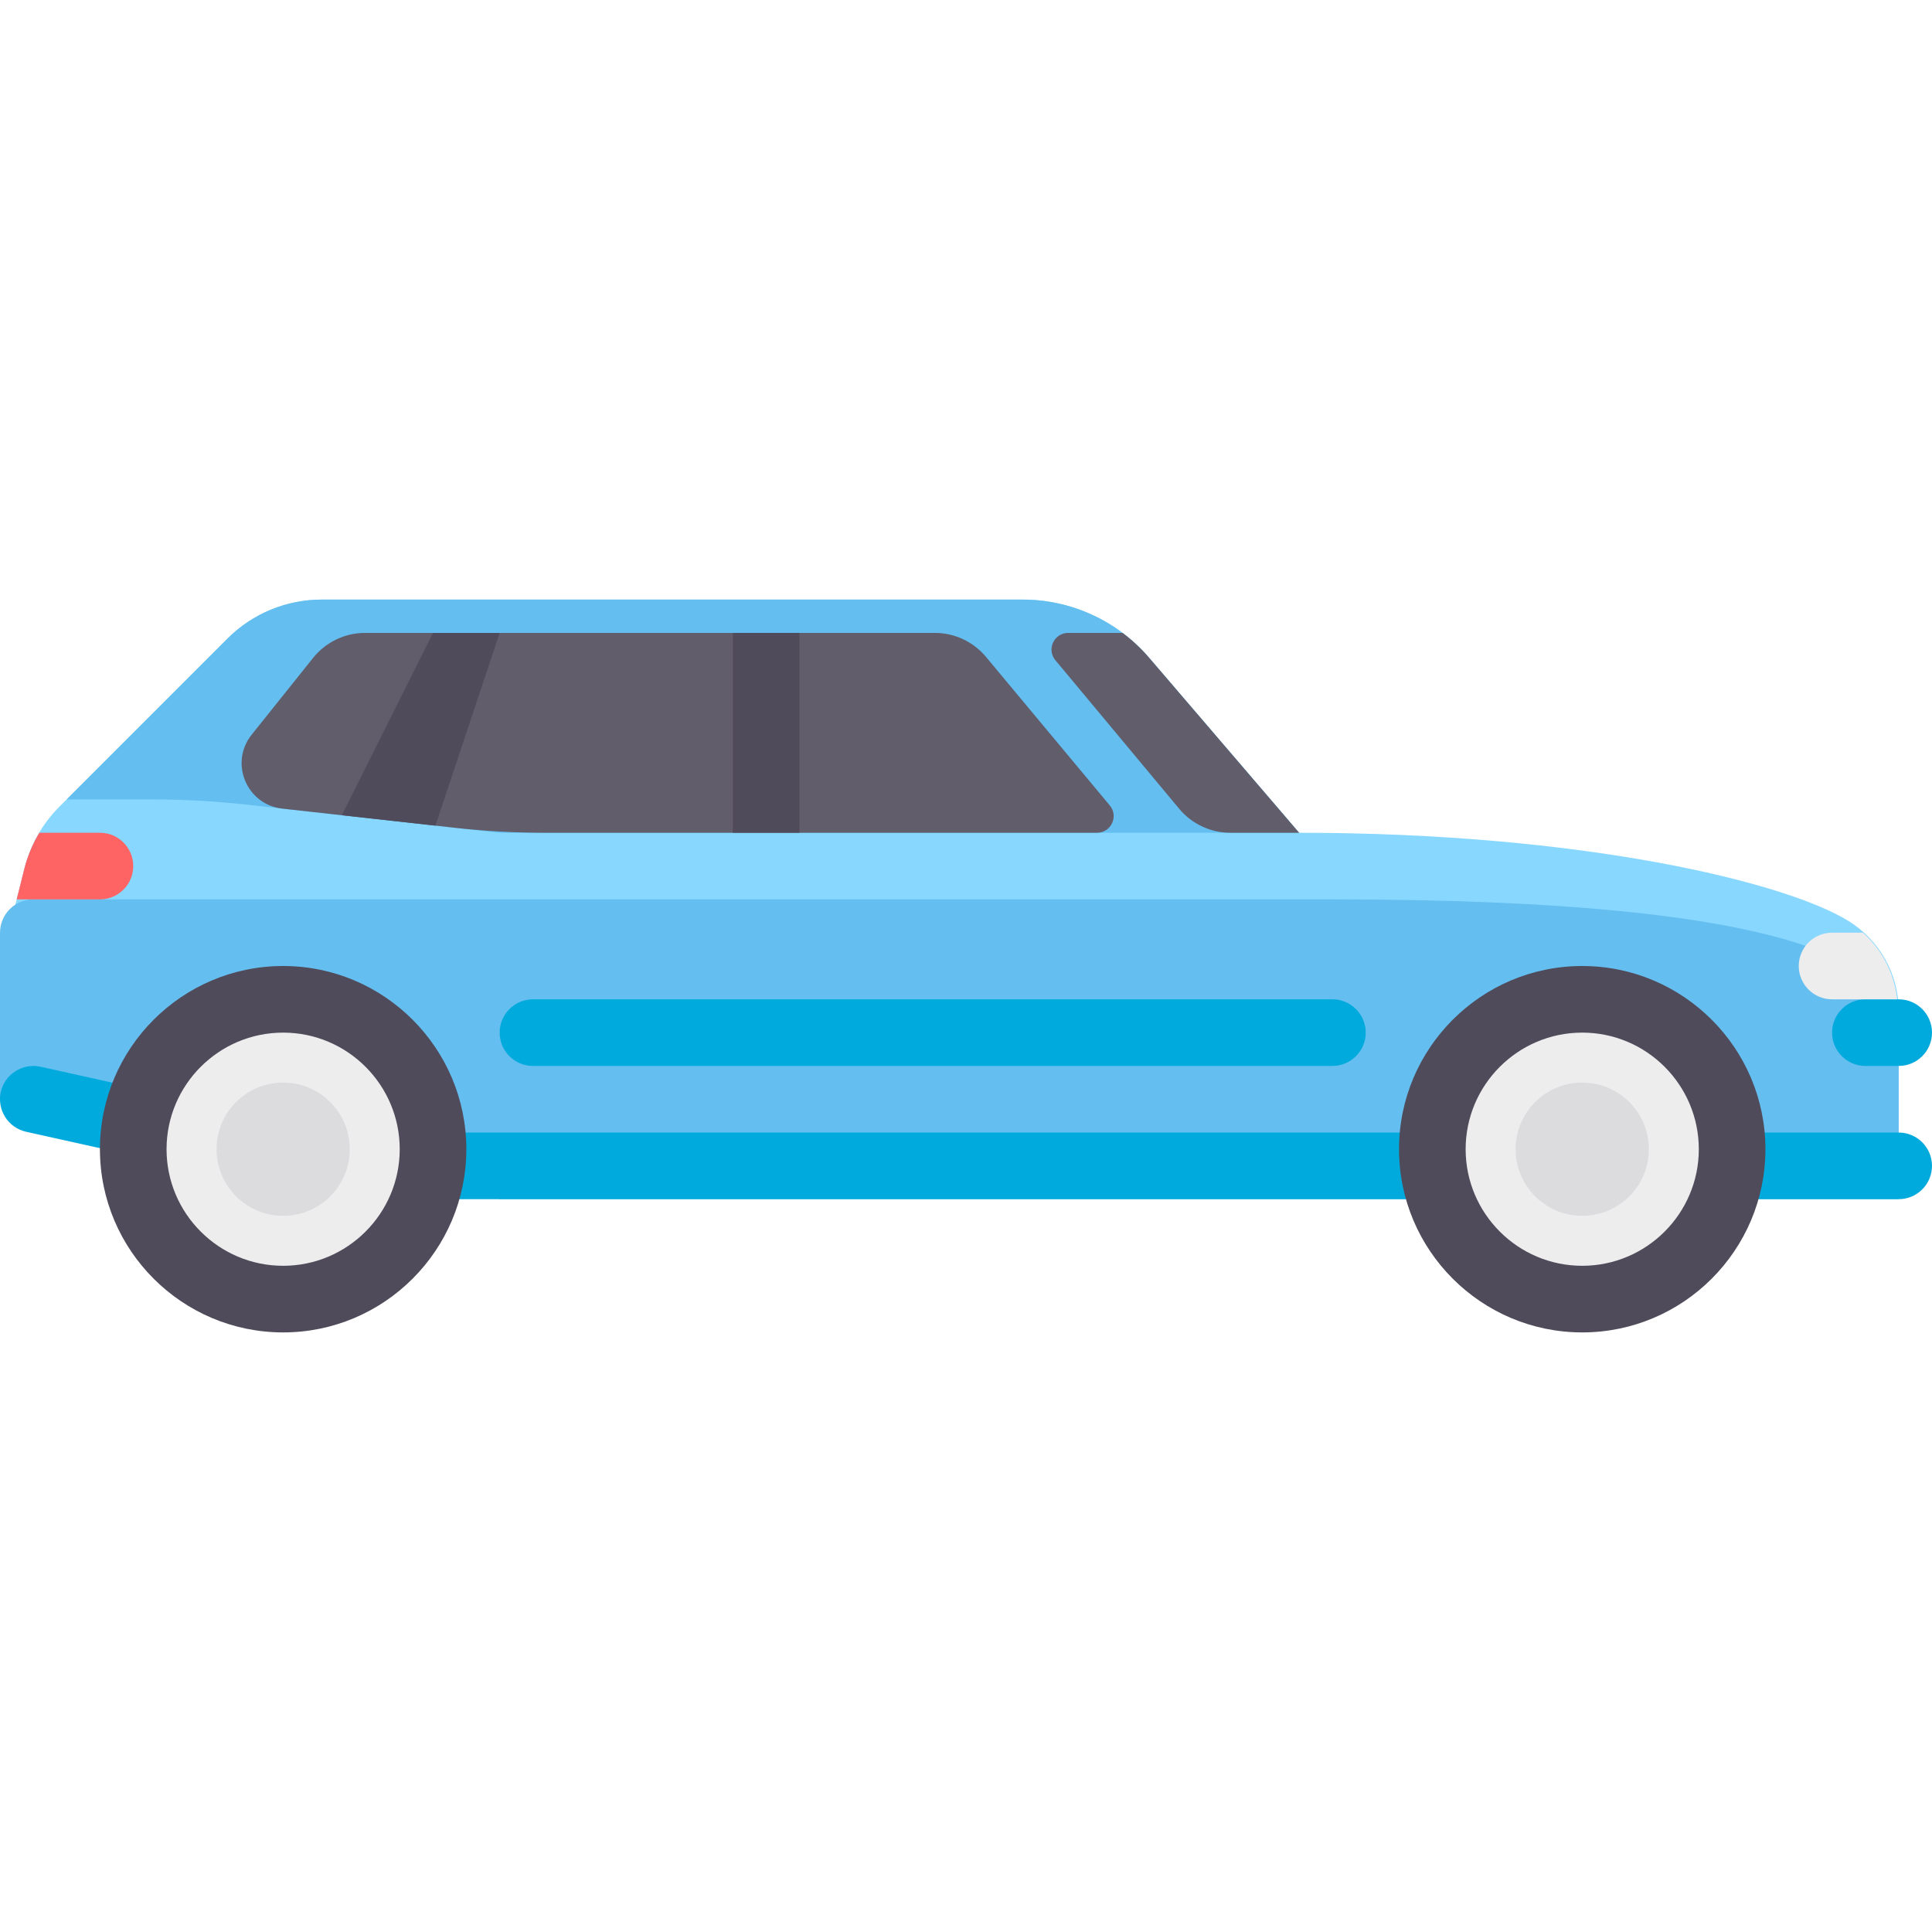
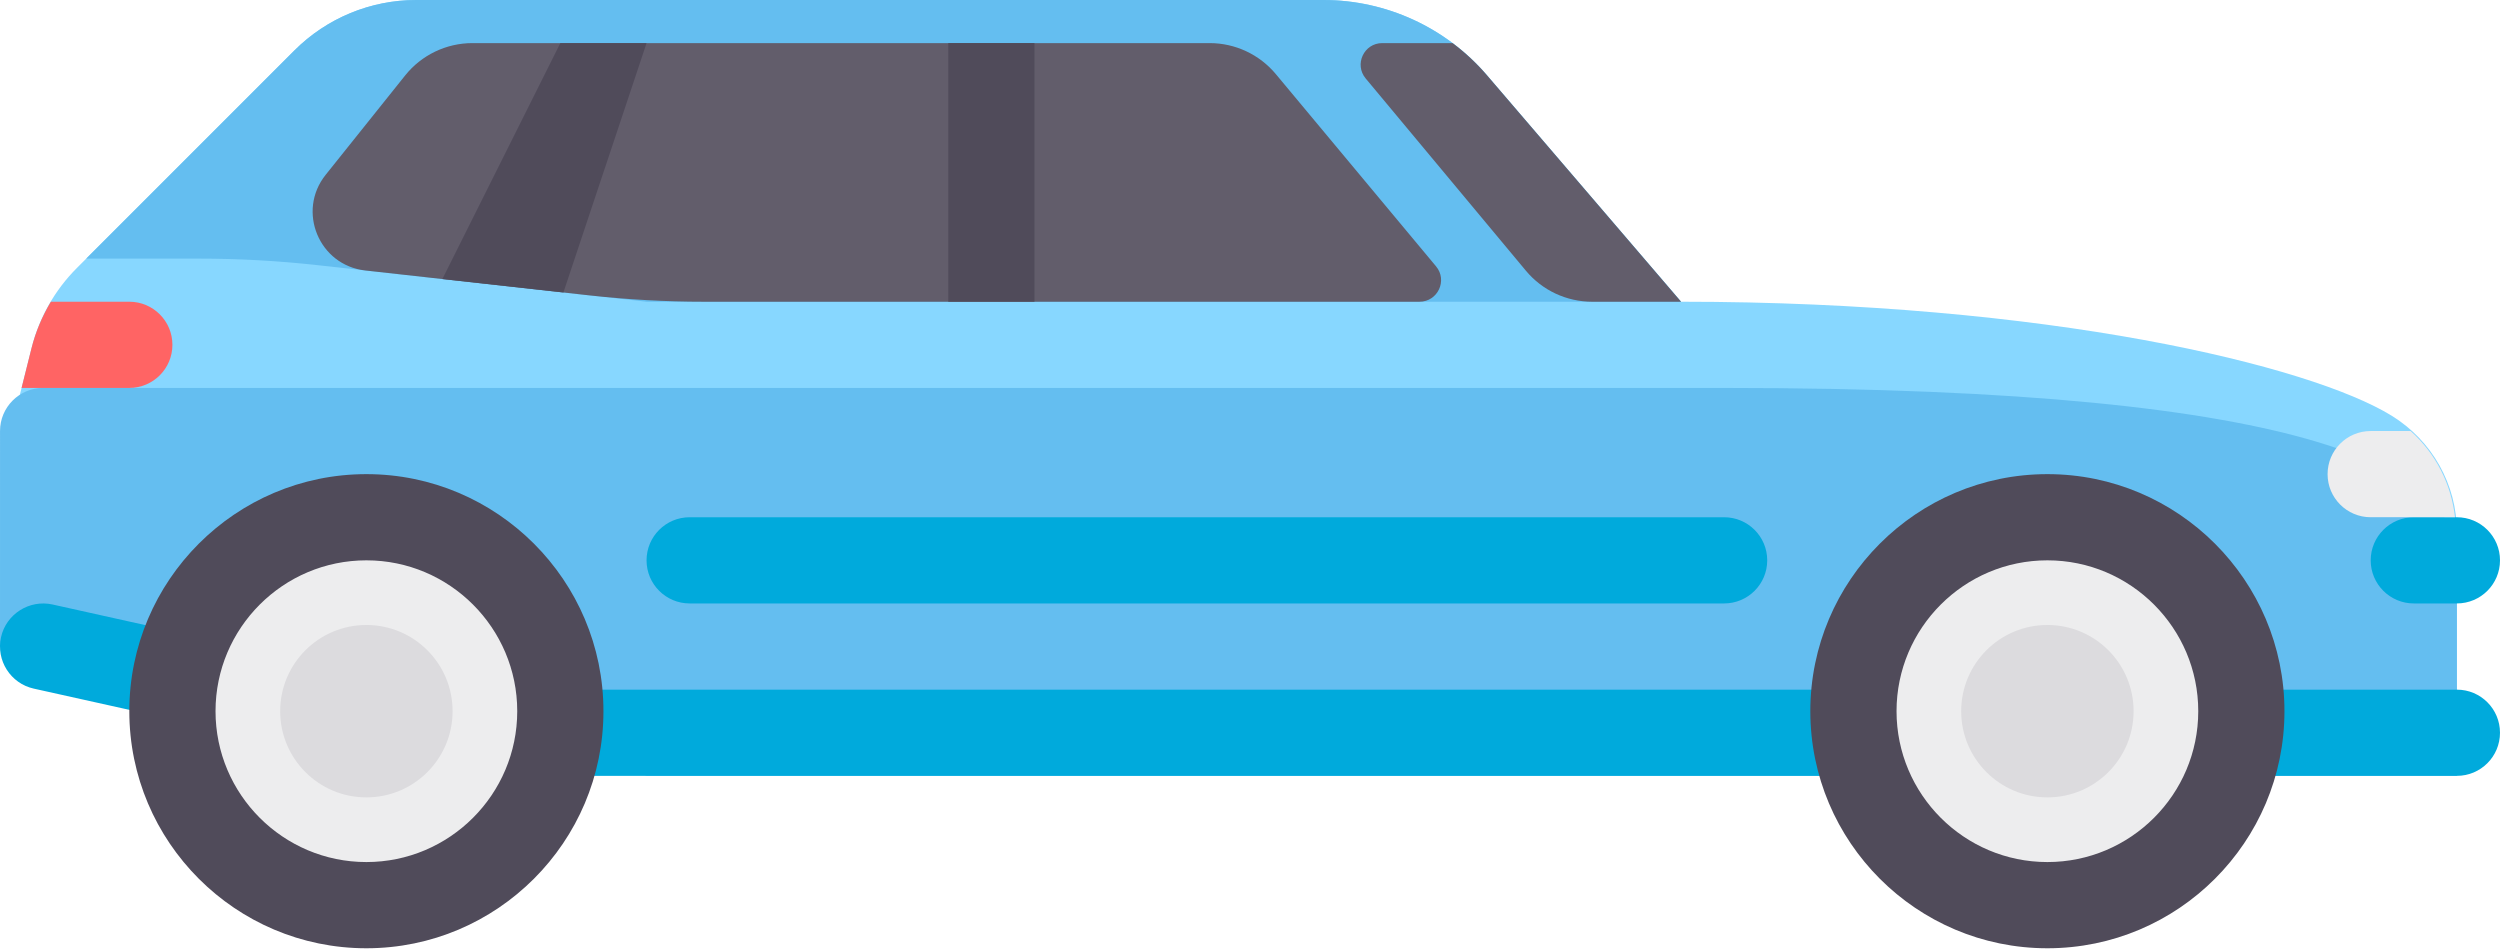
- <svg xmlns="http://www.w3.org/2000/svg" version="1.1" id="Layer_1" x="0px" y="0px" viewBox="0 0 512 512" style="enable-background:new 0 0 512 512;" xml:space="preserve">
-   <path style="fill:#87D7FF;" d="M489.798,244.027c-16.627-10.241-70.258-23.335-145.52-23.335l-39.756-46.38  c-8.385-9.782-20.627-15.413-33.511-15.413H85.247c-9.365,0-18.347,3.721-24.969,10.344l-44.53,44.535  c-4.524,4.524-7.734,10.194-9.287,16.4l-6.457,25.824l132.415,61.792h370.755v-49.903  C503.173,258.131,498.107,249.146,489.798,244.027z" />
-   <path style="fill:#64BEF0;" d="M304.522,174.311c-8.385-9.782-20.627-15.413-33.511-15.413H85.247  c-9.365,0-18.347,3.721-24.969,10.344l-42.618,42.621h23.083c8.142,0,16.278,0.45,24.37,1.35l67.299,7.478h211.865L304.522,174.311z  " />
-   <path style="fill:#625D6B;" d="M290.716,220.69H144.147c-7.817,0-15.627-0.433-23.396-1.295l-45.946-5.106  c-9.475-1.053-14.068-12.14-8.112-19.585l16.282-20.353c3.35-4.188,8.423-6.626,13.786-6.626H247.73  c5.239,0,10.208,2.327,13.562,6.351l32.815,39.374C296.503,216.326,294.458,220.69,290.716,220.69z" />
-   <path style="fill:#64BEF0;" d="M503.173,273.655c0-17.655-26.482-35.31-150.067-35.31H8.831c-4.875,0-8.827,3.952-8.827,8.827  L0,291.31l167.728,17.655h335.445V273.655z" />
-   <path style="fill:#00AADC;" d="M503.173,300.138H89.244l-78.5-17.443c-4.715-1.035-9.474,1.935-10.535,6.702  c-1.052,4.759,1.949,9.474,6.707,10.53l79.447,17.655c0.629,0.142,1.267,0.211,1.913,0.211h414.894c4.879,0,8.828-3.953,8.828-8.827  S508.052,300.138,503.173,300.138z" />
-   <circle style="fill:#EDEDEE;" cx="75.034" cy="304.549" r="40.46" />
-   <path style="fill:#504B5A;" d="M75.034,353.103c-26.773,0-48.551-21.779-48.551-48.551c0-26.773,21.779-48.551,48.551-48.551  s48.551,21.779,48.551,48.551C123.585,331.324,101.807,353.103,75.034,353.103z M75.034,273.655  c-17.039,0-30.896,13.857-30.896,30.896c0,17.039,13.857,30.896,30.896,30.896s30.896-13.857,30.896-30.896  C105.93,287.512,92.073,273.655,75.034,273.655z" />
-   <circle style="fill:#DCDBDE;" cx="75.034" cy="304.549" r="17.655" />
-   <g>
-     <path style="fill:#00AADC;" d="M353.1,282.483H141.24c-4.875,0-8.827-3.952-8.827-8.827l0,0c0-4.875,3.953-8.827,8.827-8.827H353.1   c4.875,0,8.827,3.953,8.827,8.827l0,0C361.927,278.531,357.975,282.483,353.1,282.483z" />
-     <path style="fill:#00AADC;" d="M503.173,282.483h-8.827c-4.875,0-8.828-3.952-8.828-8.827l0,0c0-4.875,3.953-8.827,8.828-8.827   h8.827c4.875,0,8.827,3.953,8.827,8.827l0,0C512,278.531,508.048,282.483,503.173,282.483z" />
+ <svg xmlns="http://www.w3.org/2000/svg" version="1.1" id="Layer_1" x="0px" y="0px" viewBox="0 0 512.001 194.205" xml:space="preserve" width="512.001" height="194.205">
+   <defs id="defs73" />
+   <path style="fill:#87d7ff" d="m 489.799,85.129 c -16.627,-10.241 -70.258,-23.335 -145.52,-23.335 l -39.756,-46.38 c -8.385,-9.782 -20.627,-15.413 -33.511,-15.413 l -185.764,0 c -9.365,0 -18.347,3.721 -24.969,10.344 l -44.53,44.535 c -4.524,4.524 -7.734,10.194 -9.287,16.4 L 0.005,97.104 132.42,158.896 l 370.755,0 0,-49.903 c -0.001,-9.76 -5.067,-18.745 -13.376,-23.864 z" id="path3" />
+   <path style="fill:#64bef0" d="M 304.523,15.413 C 296.138,5.631 283.896,0 271.012,0 L 85.248,0 c -9.365,0 -18.347,3.721 -24.969,10.344 l -42.618,42.621 23.083,0 c 8.142,0 16.278,0.45 24.37,1.35 l 67.299,7.478 211.865,0 -39.755,-46.38 z" id="path5" />
+   <path style="fill:#625d6b" d="m 290.717,61.792 -146.569,0 c -7.817,0 -15.627,-0.433 -23.396,-1.295 L 74.806,55.391 c -9.475,-1.053 -14.068,-12.14 -8.112,-19.585 l 16.282,-20.353 c 3.35,-4.188 8.423,-6.626 13.786,-6.626 l 150.969,0 c 5.239,0 10.208,2.327 13.562,6.351 l 32.815,39.374 c 2.396,2.876 0.351,7.24 -3.391,7.24 z" id="path7" />
+   <path style="fill:#64bef0" d="m 503.174,114.757 c 0,-17.655 -26.482,-35.31 -150.067,-35.31 l -344.275,0 c -4.875,0 -8.827,3.952 -8.827,8.827 l -0.004,44.138 167.728,17.655 335.445,0 0,-35.31 z" id="path9" />
+   <path style="fill:#00aadc" d="m 503.174,141.24 -413.929,0 -78.5,-17.443 c -4.715,-1.035 -9.474,1.935 -10.535,6.702 -1.052,4.759 1.949,9.474 6.707,10.53 l 79.447,17.655 c 0.629,0.142 1.267,0.211 1.913,0.211 l 414.894,0 c 4.879,0 8.828,-3.953 8.828,-8.827 0,-4.874 -3.946,-8.828 -8.825,-8.828 z" id="path11" />
+   <circle style="fill:#ededee" cx="75.035" cy="145.651" r="40.46" id="circle13" />
+   <path style="fill:#504b5a" d="m 75.035,194.205 c -26.773,0 -48.551,-21.779 -48.551,-48.551 0,-26.773 21.779,-48.551 48.551,-48.551 26.772,0 48.551,21.779 48.551,48.551 0,26.772 -21.778,48.551 -48.551,48.551 z m 0,-79.448 c -17.039,0 -30.896,13.857 -30.896,30.896 0,17.039 13.857,30.896 30.896,30.896 17.039,0 30.896,-13.857 30.896,-30.896 0,-17.039 -13.857,-30.896 -30.896,-30.896 z" id="path15" />
+   <circle style="fill:#dcdbde" cx="75.035" cy="145.651" r="17.655" id="circle17" />
+   <g id="g19" transform="translate(0.00111129,-158.898)">
+     <path style="fill:#00aadc" d="m 353.1,282.483 -211.86,0 c -4.875,0 -8.827,-3.952 -8.827,-8.827 l 0,0 c 0,-4.875 3.953,-8.827 8.827,-8.827 l 211.86,0 c 4.875,0 8.827,3.953 8.827,8.827 l 0,0 c 0,4.875 -3.952,8.827 -8.827,8.827 z" id="path21" />
+     <path style="fill:#00aadc" d="m 503.173,282.483 -8.827,0 c -4.875,0 -8.828,-3.952 -8.828,-8.827 l 0,0 c 0,-4.875 3.953,-8.827 8.828,-8.827 l 8.827,0 c 4.875,0 8.827,3.953 8.827,8.827 l 0,0 c 0,4.875 -3.952,8.827 -8.827,8.827 z" id="path23" />
  </g>
-   <rect x="194.205" y="167.723" style="fill:#504B5A;" width="17.655" height="52.965" />
-   <path style="fill:#EDEDEE;" d="M493.697,247.173h-8.181c-4.875,0-8.827,3.953-8.827,8.827c0,4.875,3.953,8.827,8.827,8.827h17.261  C502.011,257.962,498.814,251.751,493.697,247.173z" />
-   <path style="fill:#625D6B;" d="M304.522,174.311c-2.115-2.468-4.48-4.669-7.036-6.585H283.08c-3.742,0-5.786,4.364-3.391,7.24  l32.813,39.374c3.354,4.025,8.323,6.352,13.562,6.352h18.213L304.522,174.311z" />
-   <polygon style="fill:#504B5A;" points="115.388,218.799 132.413,167.725 114.758,167.725 90.598,216.045 " />
-   <path style="fill:#FF6464;" d="M6.461,230.176l-2.044,8.169h22.065c4.875,0,8.827-3.953,8.827-8.827s-3.953-8.827-8.827-8.827  H10.421C8.665,223.639,7.302,226.818,6.461,230.176z" />
-   <circle style="fill:#EDEDEE;" cx="419.306" cy="304.549" r="40.46" />
-   <path style="fill:#504B5A;" d="M419.306,353.103c-26.773,0-48.551-21.779-48.551-48.551c0-26.773,21.779-48.551,48.551-48.551  s48.551,21.779,48.551,48.551C467.857,331.324,446.079,353.103,419.306,353.103z M419.306,273.655  c-17.039,0-30.896,13.857-30.896,30.896c0,17.039,13.857,30.896,30.896,30.896s30.896-13.857,30.896-30.896  C450.202,287.512,436.345,273.655,419.306,273.655z" />
-   <circle style="fill:#DCDBDE;" cx="419.306" cy="304.549" r="17.655" />
-   <g>
- </g>
-   <g>
- </g>
-   <g>
- </g>
-   <g>
- </g>
-   <g>
- </g>
-   <g>
- </g>
-   <g>
- </g>
-   <g>
- </g>
-   <g>
- </g>
-   <g>
- </g>
-   <g>
- </g>
-   <g>
- </g>
-   <g>
- </g>
-   <g>
- </g>
-   <g>
- </g>
+   <rect x="194.206" y="8.825" style="fill:#504b5a" width="17.655" height="52.965" id="rect25" />
+   <path style="fill:#ededee" d="m 493.698,88.275 -8.181,0 c -4.875,0 -8.827,3.953 -8.827,8.827 0,4.875 3.953,8.827 8.827,8.827 l 17.261,0 c -0.766,-6.865 -3.963,-13.076 -9.08,-17.654 z" id="path27" />
+   <path style="fill:#625d6b" d="m 304.523,15.413 c -2.115,-2.468 -4.48,-4.669 -7.036,-6.585 l -14.406,0 c -3.742,0 -5.786,4.364 -3.391,7.24 l 32.813,39.374 c 3.354,4.025 8.323,6.352 13.562,6.352 l 18.213,0 -39.755,-46.381 z" id="path29" />
+   <polygon style="fill:#504b5a" points="90.598,216.045 115.388,218.799 132.413,167.725 114.758,167.725 " id="polygon31" transform="translate(0.00111129,-158.898)" />
+   <path style="fill:#ff6464" d="m 6.462,71.278 -2.044,8.169 22.065,0 c 4.875,0 8.827,-3.953 8.827,-8.827 0,-4.874 -3.953,-8.827 -8.827,-8.827 l -16.061,0 C 8.666,64.741 7.303,67.92 6.462,71.278 Z" id="path33" />
+   <circle style="fill:#ededee" cx="419.307" cy="145.651" r="40.46" id="circle35" />
+   <path style="fill:#504b5a" d="m 419.307,194.205 c -26.773,0 -48.551,-21.779 -48.551,-48.551 0,-26.773 21.779,-48.551 48.551,-48.551 26.772,0 48.551,21.779 48.551,48.551 0,26.772 -21.778,48.551 -48.551,48.551 z m 0,-79.448 c -17.039,0 -30.896,13.857 -30.896,30.896 0,17.039 13.857,30.896 30.896,30.896 17.039,0 30.896,-13.857 30.896,-30.896 0,-17.039 -13.857,-30.896 -30.896,-30.896 z" id="path37" />
+   <circle style="fill:#dcdbde" cx="419.307" cy="145.651" r="17.655" id="circle39" />
+   <g id="g41" transform="translate(0.00111129,-158.898)" />
+   <g id="g43" transform="translate(0.00111129,-158.898)" />
+   <g id="g45" transform="translate(0.00111129,-158.898)" />
+   <g id="g47" transform="translate(0.00111129,-158.898)" />
+   <g id="g49" transform="translate(0.00111129,-158.898)" />
+   <g id="g51" transform="translate(0.00111129,-158.898)" />
+   <g id="g53" transform="translate(0.00111129,-158.898)" />
+   <g id="g55" transform="translate(0.00111129,-158.898)" />
+   <g id="g57" transform="translate(0.00111129,-158.898)" />
+   <g id="g59" transform="translate(0.00111129,-158.898)" />
+   <g id="g61" transform="translate(0.00111129,-158.898)" />
+   <g id="g63" transform="translate(0.00111129,-158.898)" />
+   <g id="g65" transform="translate(0.00111129,-158.898)" />
+   <g id="g67" transform="translate(0.00111129,-158.898)" />
+   <g id="g69" transform="translate(0.00111129,-158.898)" />
</svg>
